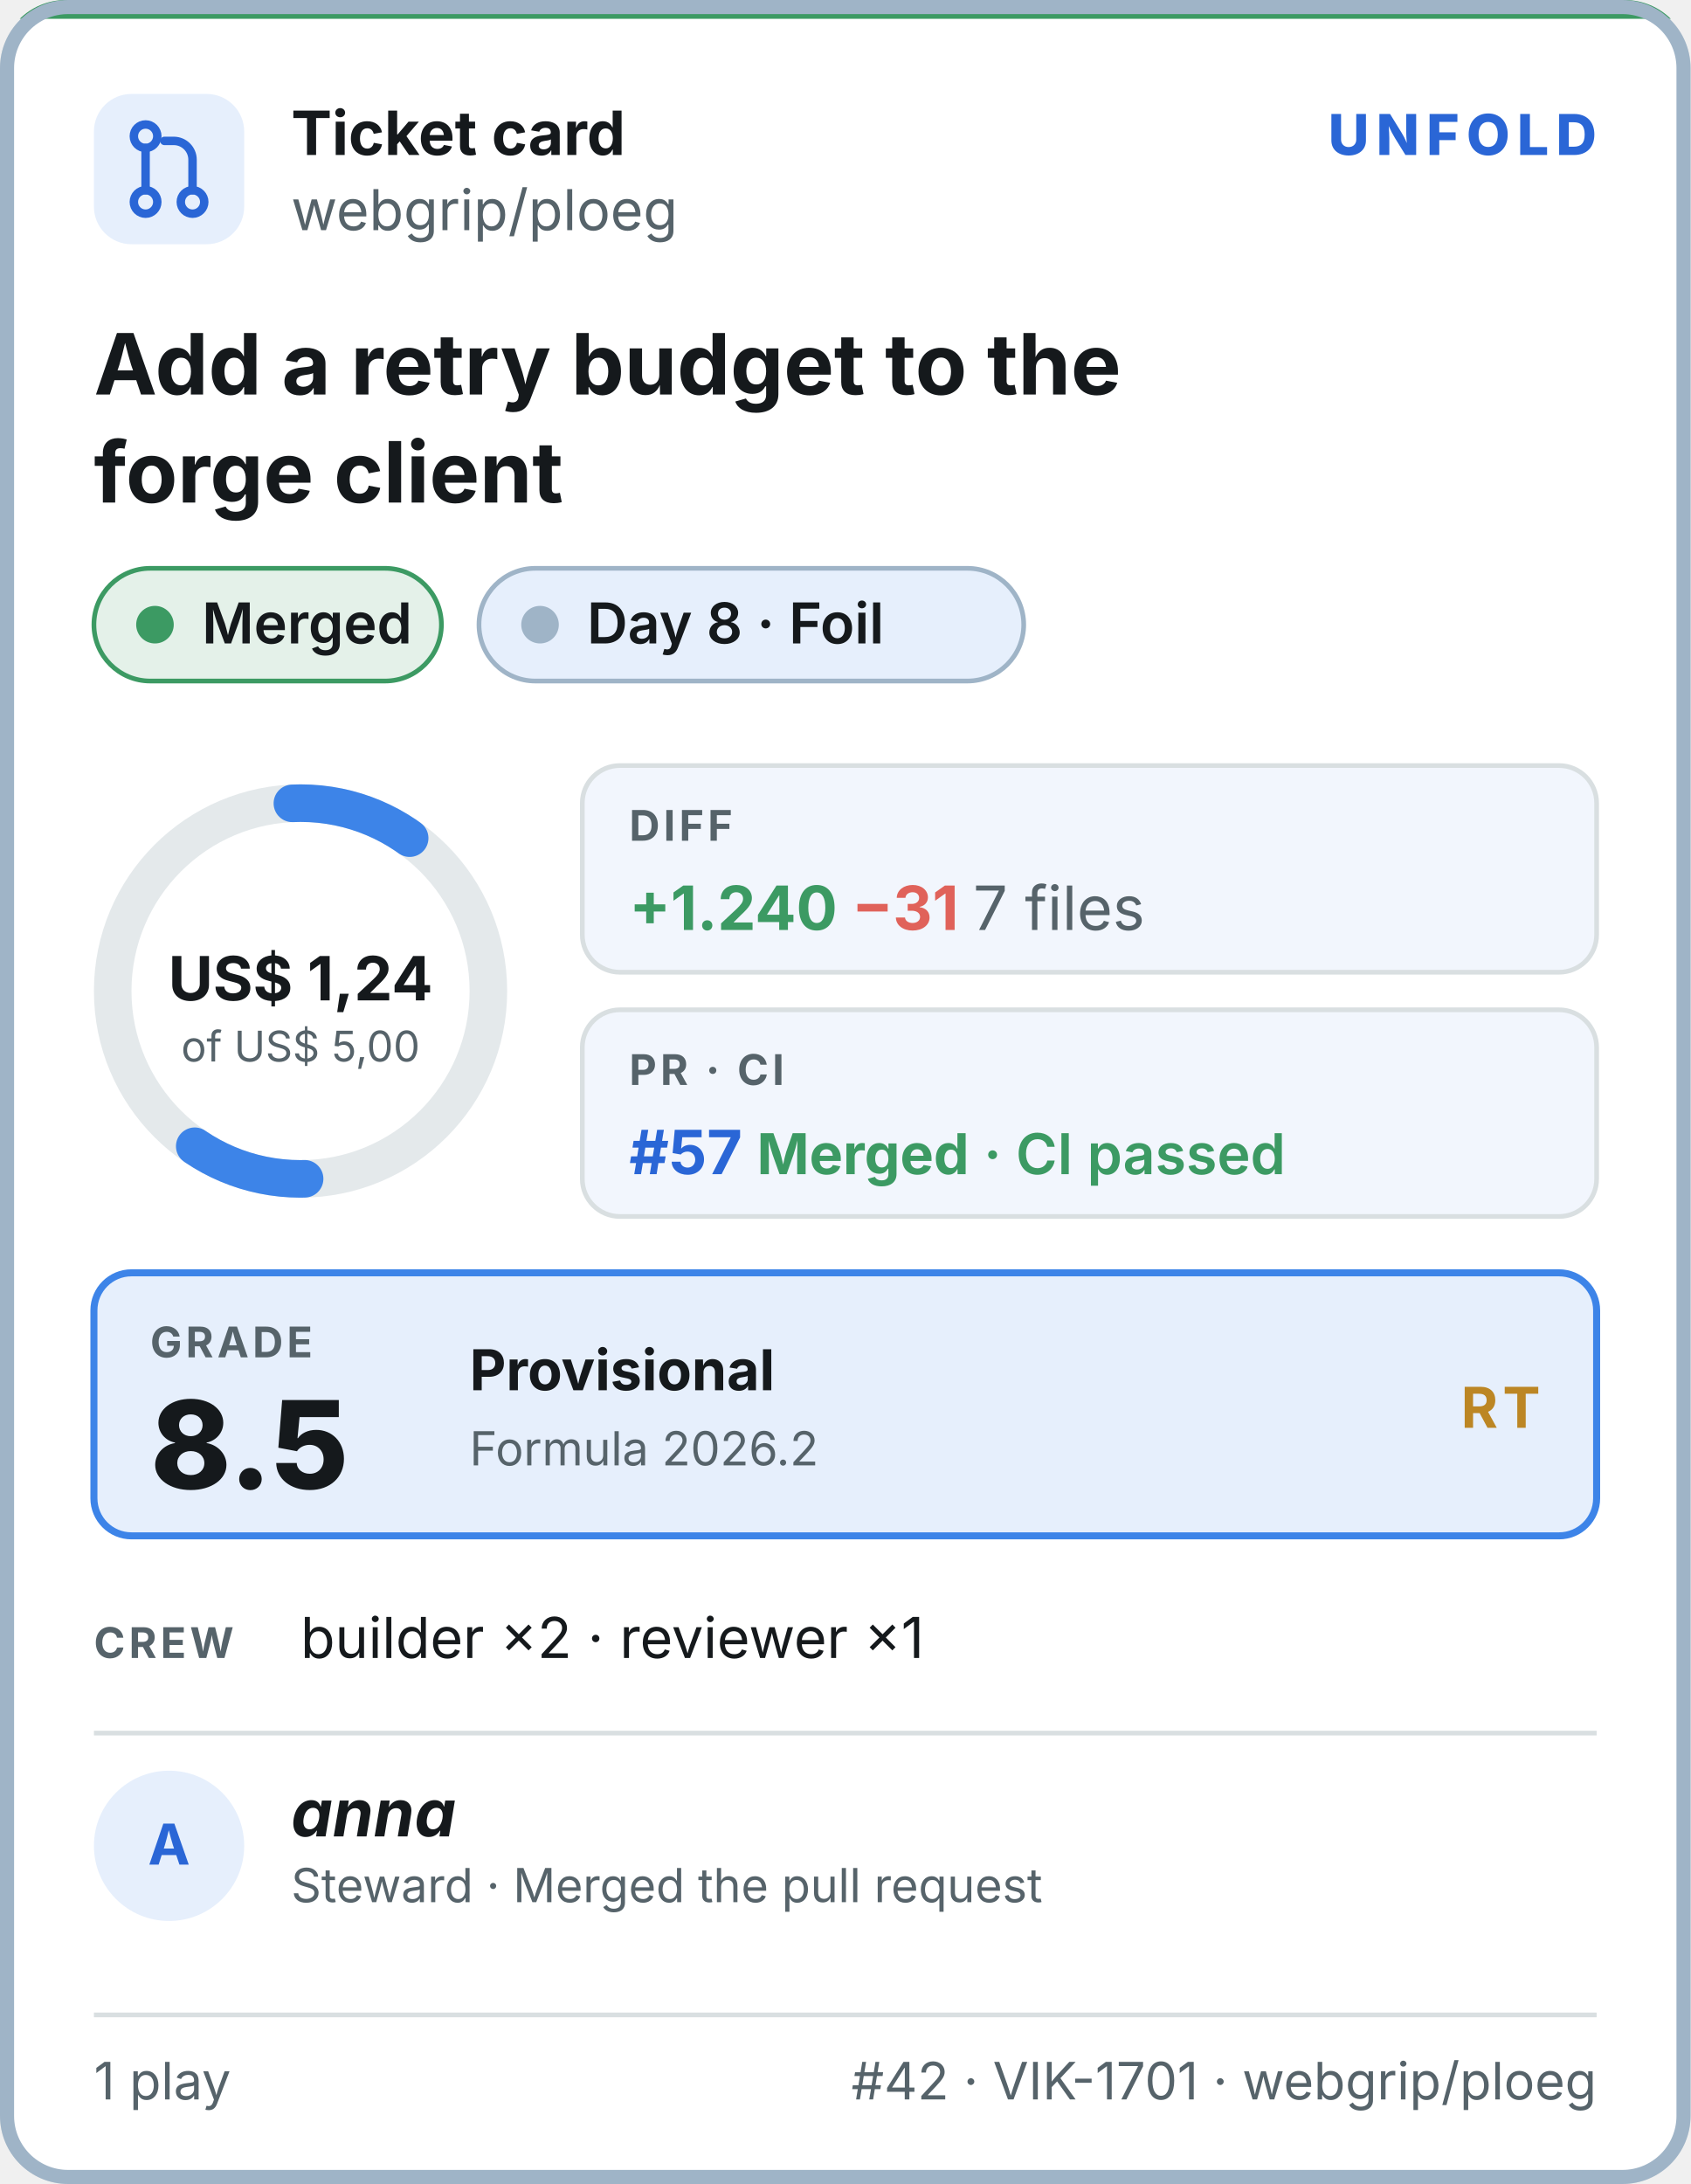
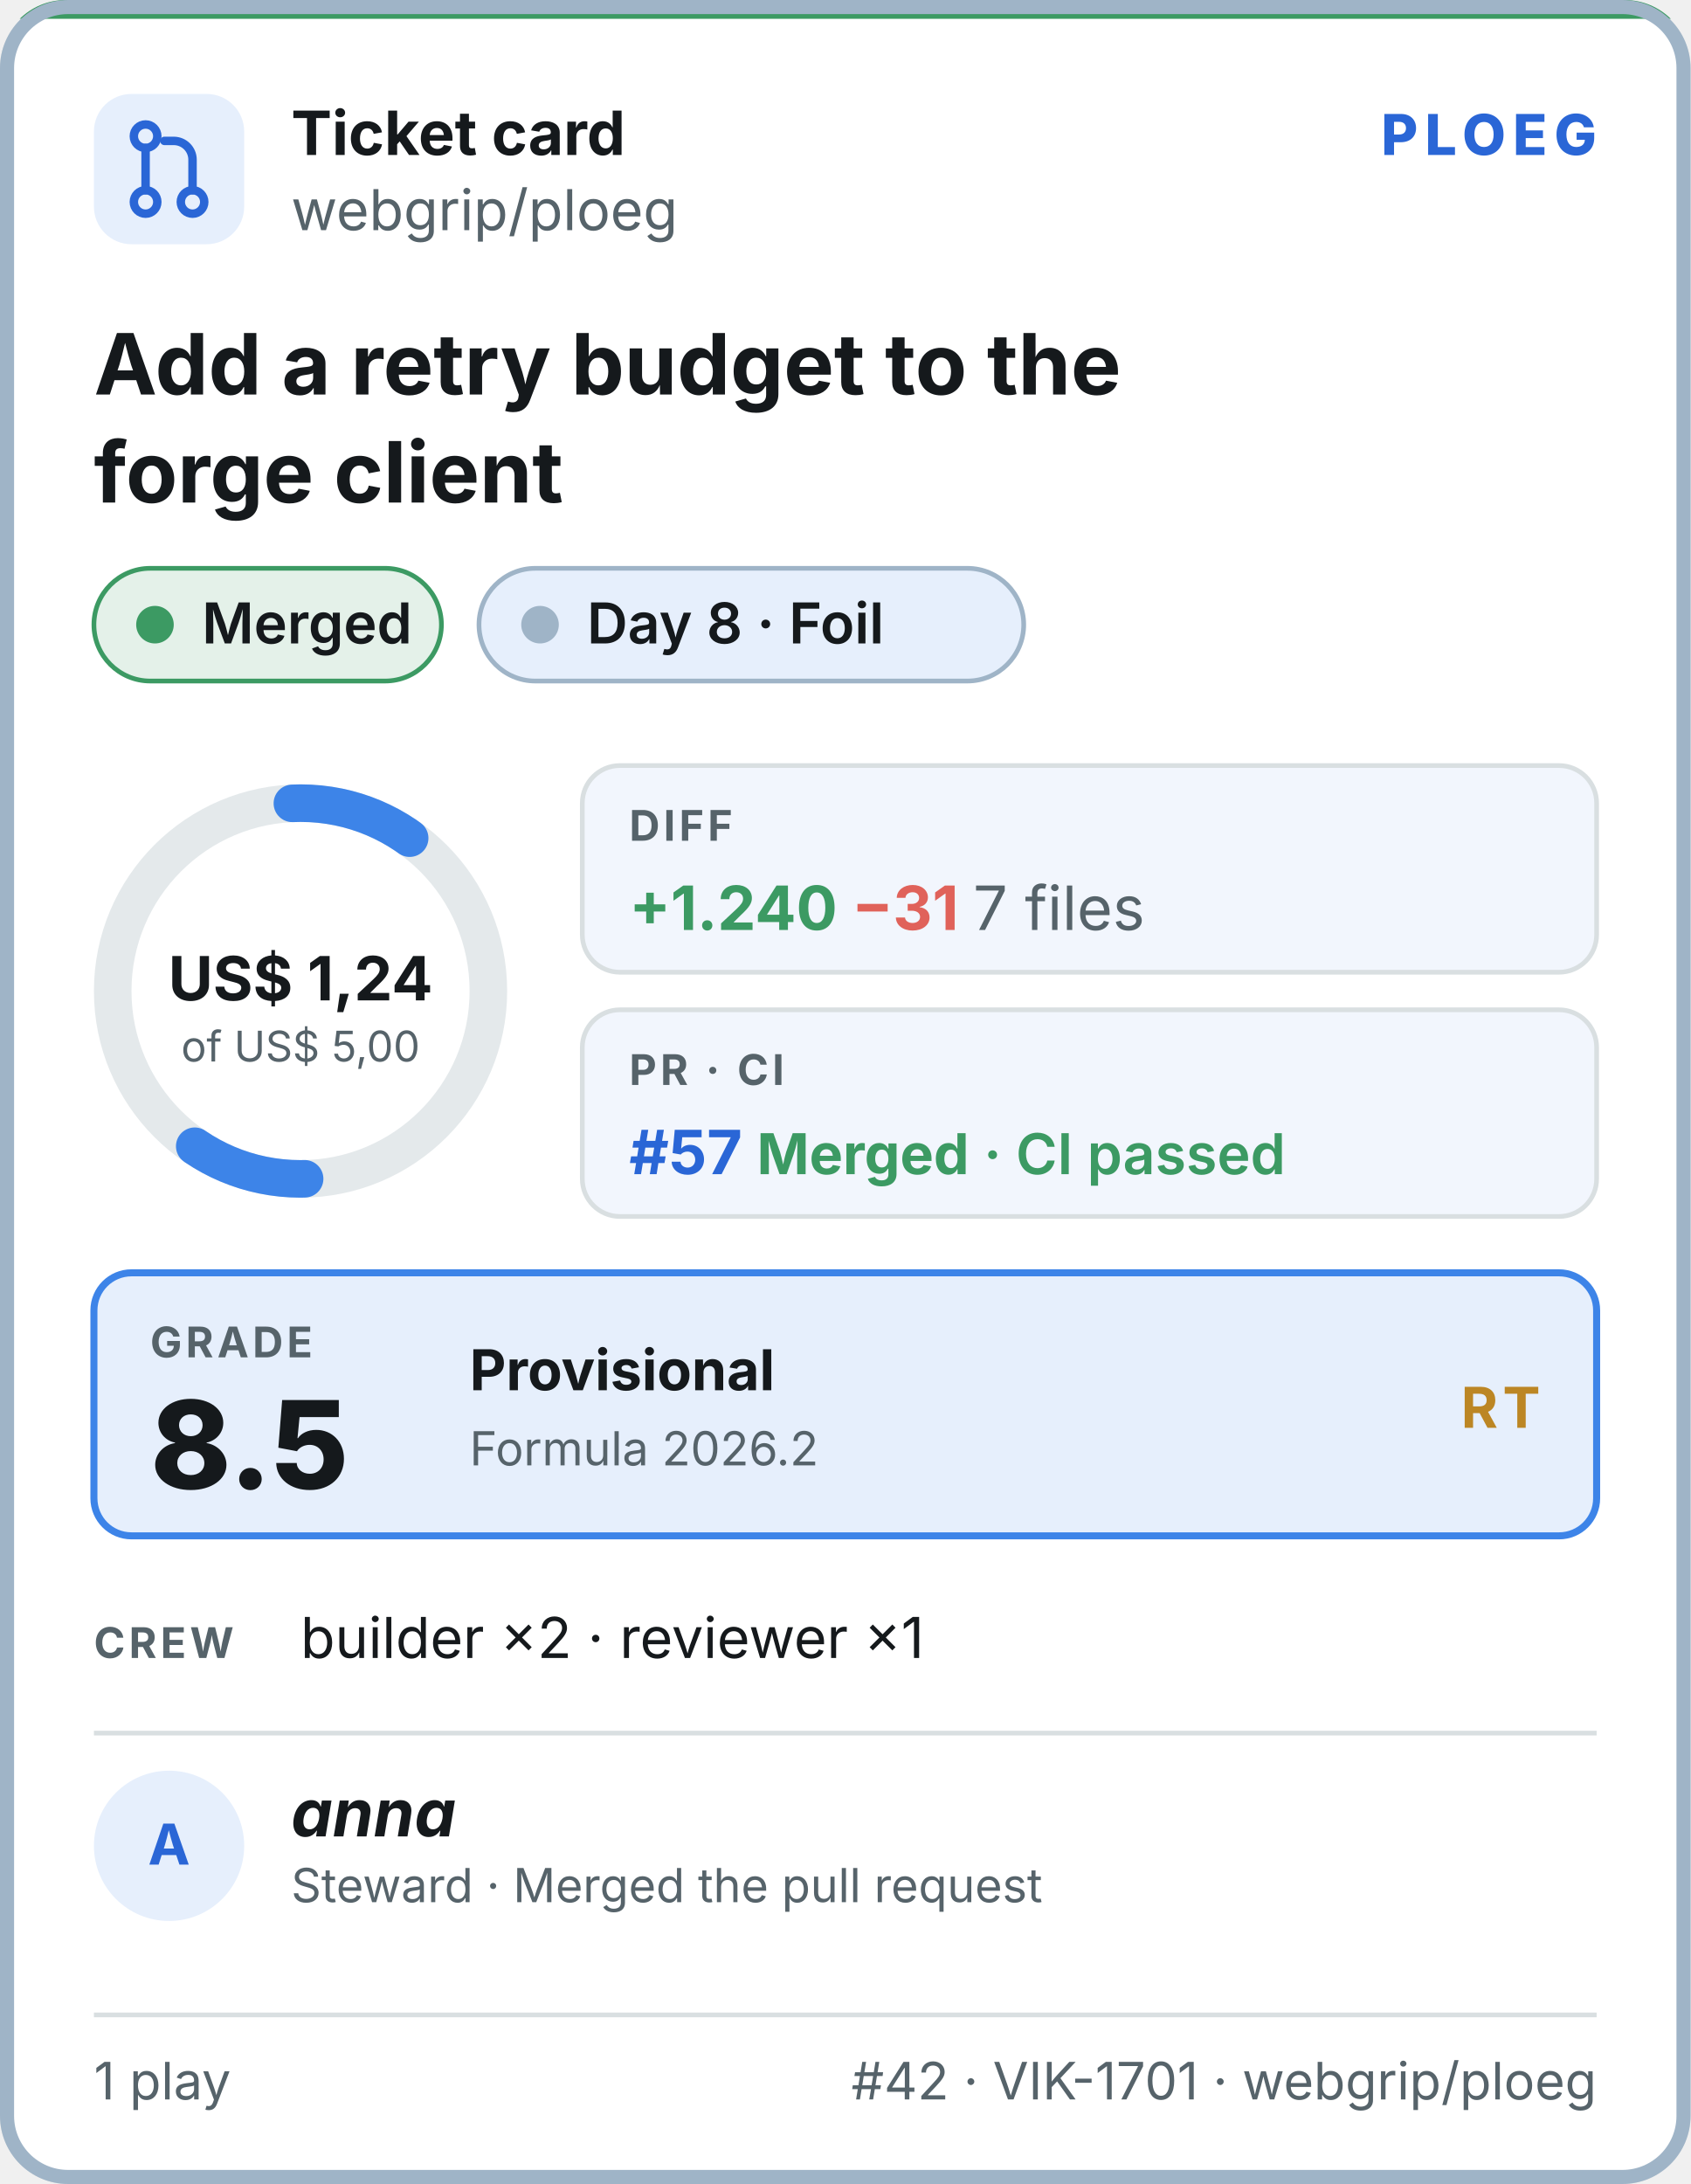
<svg xmlns="http://www.w3.org/2000/svg" width="360" height="465" viewBox="0 0 360 465" role="img" aria-labelledby="card-title card-desc">
  <defs>
    <clipPath id="card-clip">
      <rect x="0" y="0" width="360" height="465" rx="14" />
    </clipPath>
    <linearGradient id="card-sheen" x1="0" y1="0" x2="1" y2="1">
      <stop offset="0" stop-color="#FFFFFF" stop-opacity="0" />
      <stop offset="0.5" stop-color="#9FB4C7" stop-opacity="0.16" />
      <stop offset="1" stop-color="#FFFFFF" stop-opacity="0" />
    </linearGradient>
  </defs>
  <g font-family="Inter, -apple-system, 'Segoe UI', Roboto, Helvetica, Arial, sans-serif">
    <rect x="0.5" y="0.5" width="359" height="464" rx="14" fill="#FFFFFF" stroke="#D9DFE1" />
    <g clip-path="url(#card-clip)">
      <rect x="0" y="0" width="360" height="4" fill="#3C9A63" />
    </g>
    <rect x="1.5" y="1.5" width="357" height="462" rx="13" fill="none" stroke="#9FB4C7" stroke-width="3" data-finish="foil" />
    <rect x="20" y="20" width="32" height="32" rx="8" fill="#E6EFFC" />
    <g fill="none" stroke="#2A66D6" stroke-width="1.8" stroke-linecap="round">
      <circle cx="31" cy="29" r="2.5" />
      <circle cx="31" cy="43" r="2.5" />
      <circle cx="41" cy="43" r="2.5" />
      <path d="M31 31.5 V40.5 M41 40.5 V34 a4 4 0 0 0 -4 -4 H35" />
    </g>
    <text x="62" y="33" font-size="13" font-weight="700" fill="#15191C">Ticket card</text>
    <text x="62" y="49" font-size="12" fill="#56636A">webgrip/ploeg</text>
-     <text x="340" y="33" font-size="12" font-weight="800" letter-spacing="1.5" text-anchor="end" fill="#2A66D6">UNFOLD</text>
+     <text x="340" y="33" font-size="12" font-weight="800" letter-spacing="1.5" text-anchor="end" fill="#2A66D6">PLOEG</text>
    <text x="20" y="84" font-size="18" font-weight="700" fill="#15191C">Add a retry budget to the</text>
    <text x="20" y="107" font-size="18" font-weight="700" fill="#15191C">forge client</text>
    <rect x="20" y="121" width="74" height="24" rx="12" fill="#3C9A63" fill-opacity="0.14" stroke="#3C9A63" />
    <circle cx="33" cy="133" r="4" fill="#3C9A63" />
    <text x="43" y="137" font-size="12" font-weight="600" fill="#15191C">Merged</text>
    <rect x="102" y="121" width="116" height="24" rx="12" fill="#E6EFFC" stroke="#9FB4C7" />
    <circle cx="115" cy="133" r="4" fill="#9FB4C7" />
    <text x="125" y="137" font-size="12" font-weight="600" fill="#15191C">Day 8 · Foil</text>
    <circle cx="64" cy="211" r="40" fill="none" stroke="#E4E9EB" stroke-width="8" />
    <circle cx="64" cy="211" r="40" fill="none" stroke="#3D84E8" stroke-width="8" stroke-linecap="round" pathLength="100" stroke-dasharray="24.8 100" transform="rotate(-90 64 211)" />
    <text x="64" y="213" font-size="13" font-weight="700" text-anchor="middle" fill="#15191C">US$ 1,24</text>
    <text x="64" y="226" font-size="9" text-anchor="middle" fill="#56636A">of US$ 5,00</text>
    <rect x="124" y="163" width="216" height="44" rx="8" fill="#E6EFFC" fill-opacity="0.5" stroke="#D9DFE1" />
    <text x="134" y="179" font-size="9" font-weight="700" letter-spacing="0.8" fill="#56636A">DIFF</text>
    <text x="134" y="198" font-size="13" font-weight="700">
      <tspan fill="#3C9A63">+1.240</tspan>
      <tspan fill="#E0625A">−31</tspan>
      <tspan font-weight="400" fill="#56636A">7 files</tspan>
    </text>
    <rect x="124" y="215" width="216" height="44" rx="8" fill="#E6EFFC" fill-opacity="0.5" stroke="#D9DFE1" />
    <text x="134" y="231" font-size="9" font-weight="700" letter-spacing="0.8" fill="#56636A">PR · CI</text>
    <text x="134" y="250" font-size="13" font-weight="700" fill="#2A66D6">#57 <tspan font-size="12" fill="#3C9A63">Merged</tspan>
      <tspan font-size="12" font-weight="600" fill="#3C9A63">· CI passed</tspan>
    </text>
    <rect x="20" y="271" width="320" height="56" rx="8" fill="#E6EFFC" stroke="#3D84E8" stroke-width="1.5" data-slot="grade" />
    <text x="32" y="289" font-size="9" font-weight="700" letter-spacing="0.8" fill="#56636A">GRADE</text>
    <text x="32" y="317" font-size="26" font-weight="800" fill="#15191C">8.5</text>
    <text x="100" y="296" font-size="12" font-weight="700" fill="#15191C">Provisional</text>
    <text x="100" y="312" font-size="10" fill="#56636A">Formula 2026.2</text>
    <text x="328" y="304" font-size="12" font-weight="700" letter-spacing="1" text-anchor="end" fill="#BC8624">RT</text>
    <text x="20" y="353" font-size="9" font-weight="700" letter-spacing="0.8" fill="#56636A">CREW</text>
    <text x="64" y="353" font-size="12" fill="#15191C">builder ×2 · reviewer ×1</text>
    <line x1="20" y1="369" x2="340" y2="369" stroke="#D9DFE1" />
    <circle cx="36" cy="393" r="16" fill="#E6EFFC" />
    <text x="36" y="397" font-size="12" font-weight="700" text-anchor="middle" fill="#2A66D6">A</text>
    <text x="62" y="391" font-size="14" font-weight="700" font-style="italic" fill="#15191C">anna</text>
    <text x="62" y="405" font-size="10" fill="#56636A">Steward · Merged the pull request</text>
    <line x1="20" y1="429" x2="340" y2="429" stroke="#D9DFE1" />
    <text x="20" y="447" font-size="11" fill="#56636A">1 play</text>
    <text x="340" y="447" font-size="11" text-anchor="end" fill="#56636A">#42 · VIK-1701 · webgrip/ploeg</text>
  </g>
</svg>
